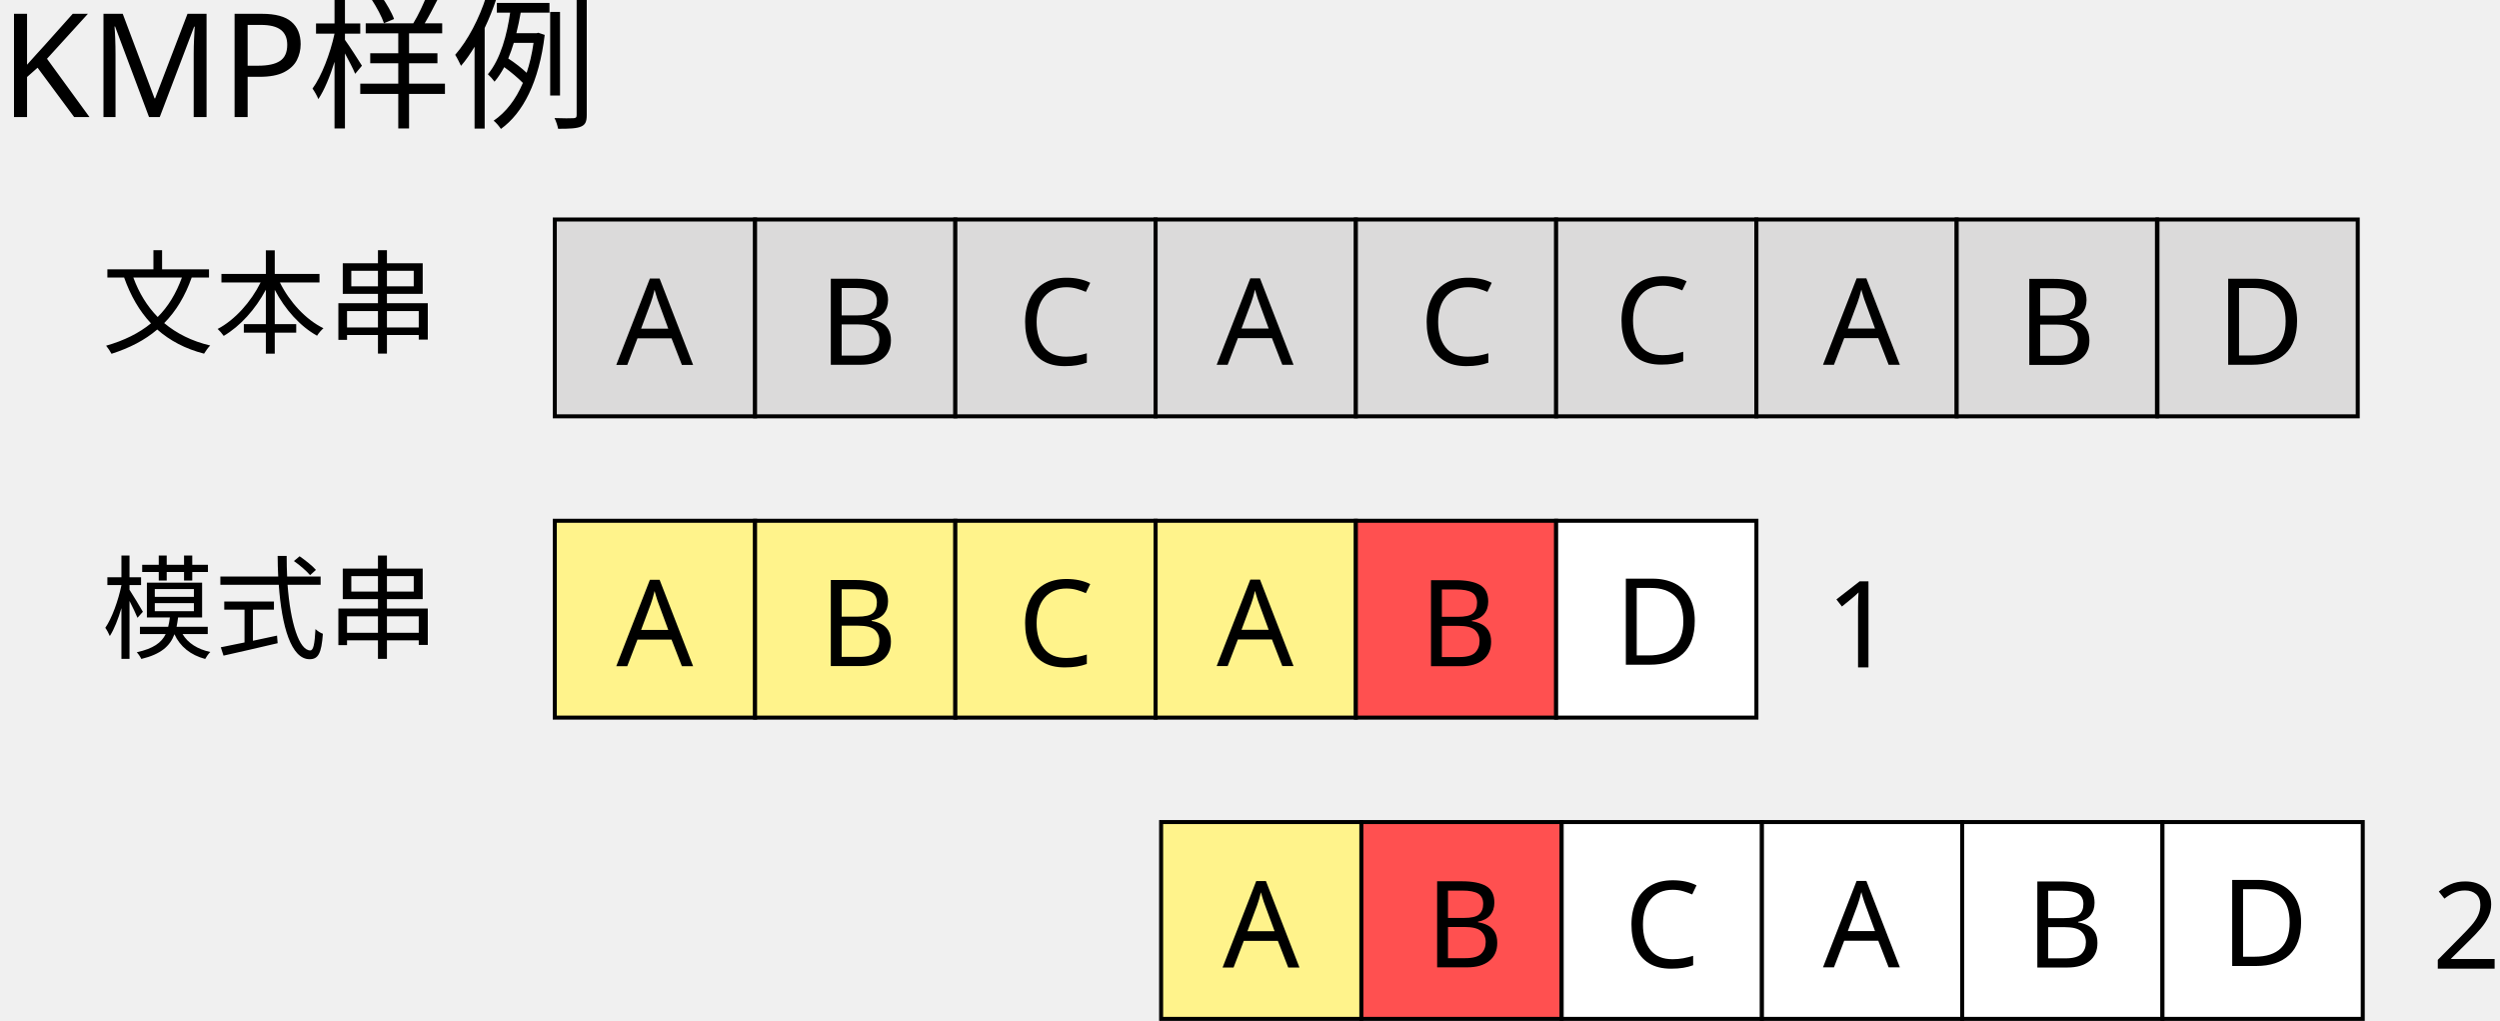
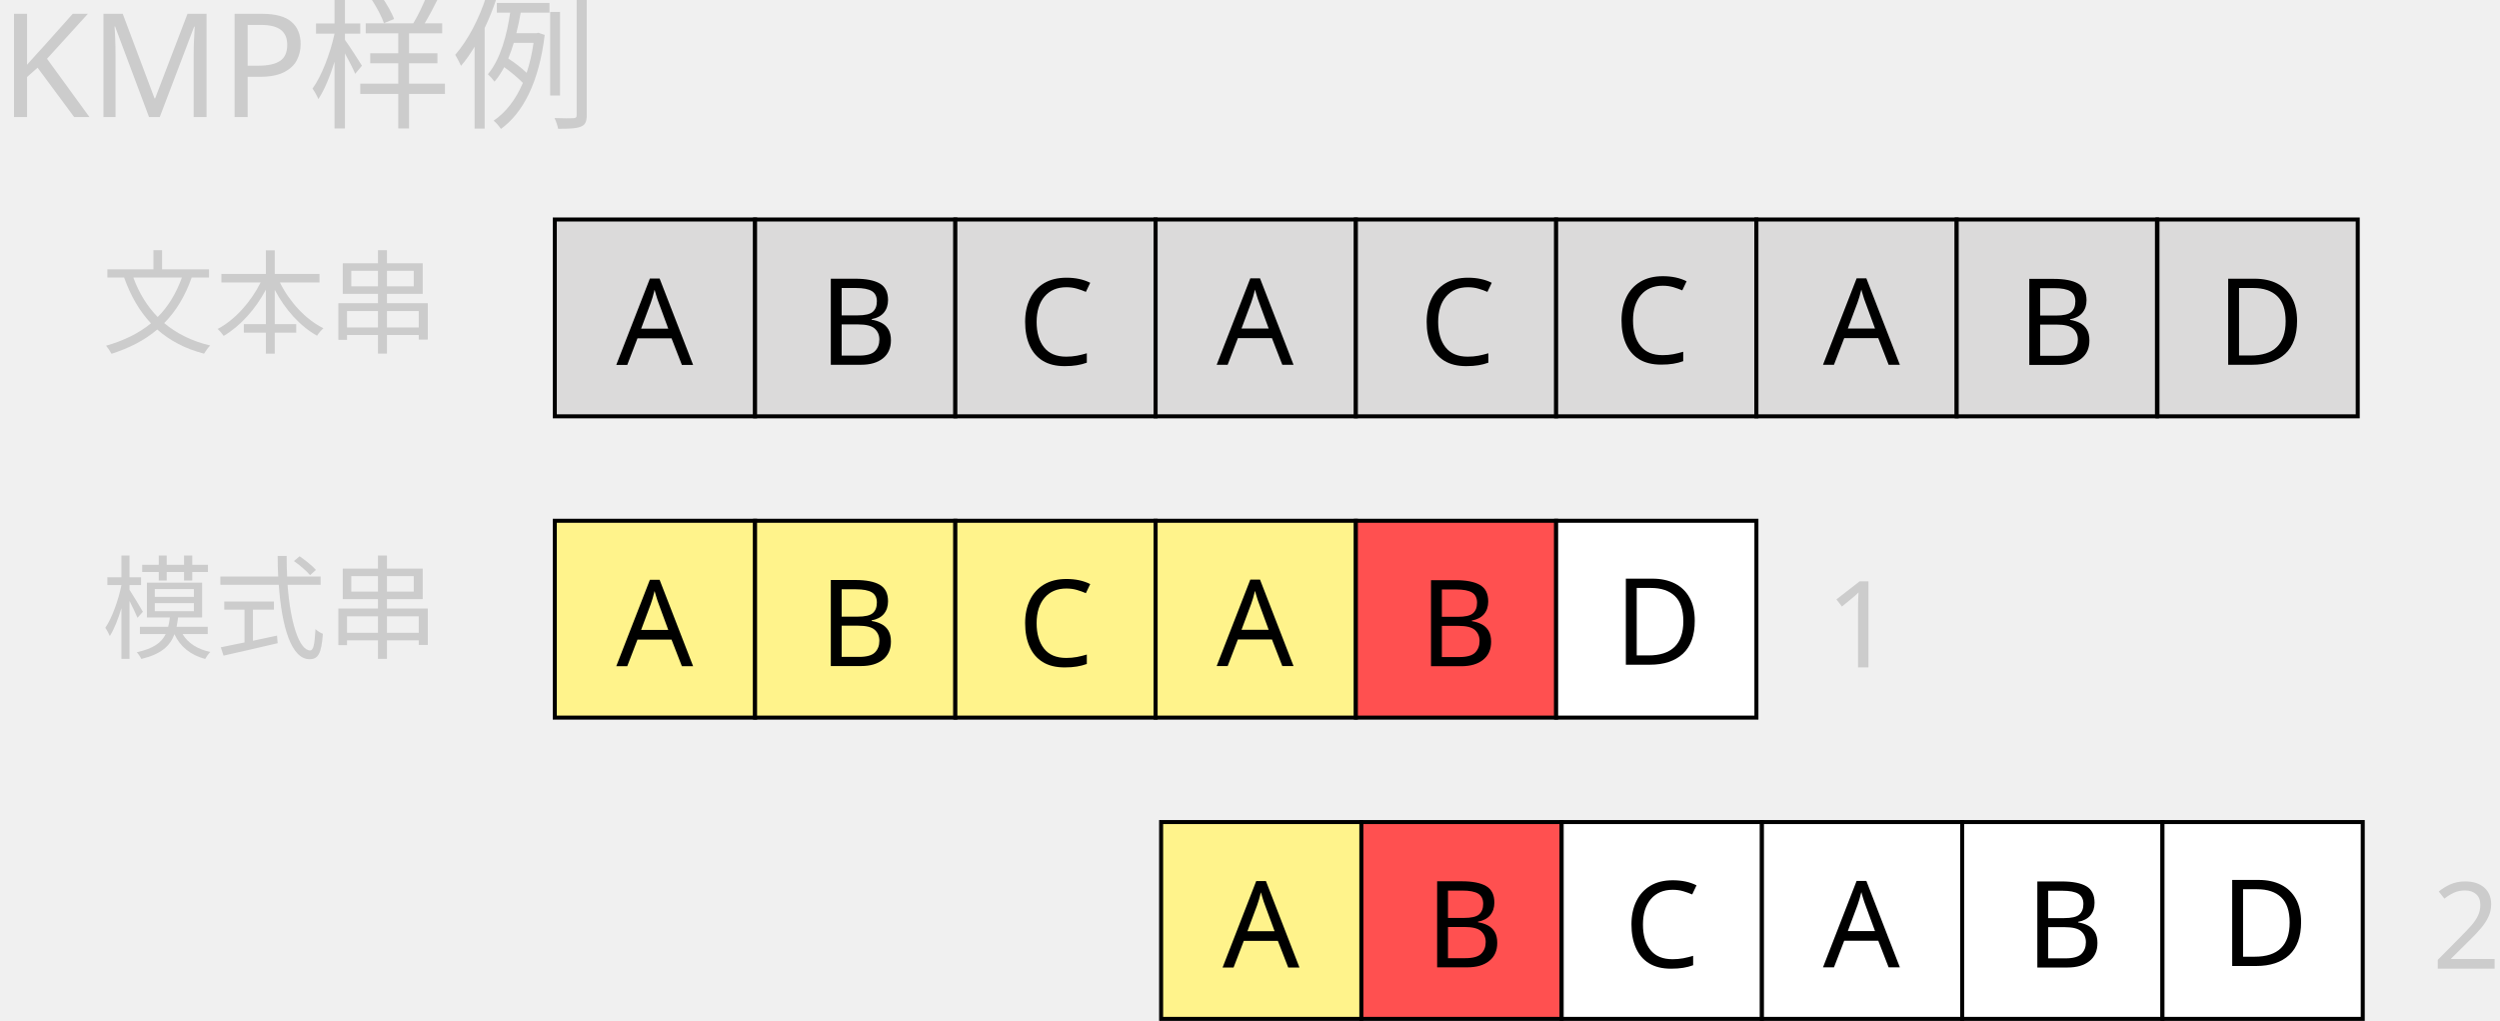
<svg xmlns="http://www.w3.org/2000/svg" version="1.1" id="图层_1" x="0px" y="0px" viewBox="0 0 622.351 254.142" style="enable-background:new 0 0 622.351 254.142;" xml:space="preserve">
  <style type="text/css">
- 	.st0{font-family:'DengXian-Bold';}
- 	.st1{font-size:28px;}
- 	.st2{font-size:36px;}
- 	.st3{fill:#FFF38B;stroke:#000000;stroke-miterlimit:10;}
- 	.st4{fill:#FF5050;stroke:#000000;stroke-miterlimit:10;}
- 	.st5{fill:#FFFFFF;stroke:#000000;stroke-miterlimit:10;}
- 	.st6{font-family:'ArialMT';}
- 	.st7{font-size:30px;}
- 	.st8{font-family:'Arial-BoldMT';}
- 	.st9{fill:#DBDADA;stroke:#000000;stroke-miterlimit:10;}
+ 	.st0{fill:#CCCCCC;}
+ 	.st1{font-family:'DengXian-Bold';}
+ 	.st2{font-size:28px;}
+ 	.st3{font-size:36px;}
+ 	.st4{fill:#FFF38B;stroke:#000000;stroke-miterlimit:10;}
+ 	.st5{fill:#FF5050;stroke:#000000;stroke-miterlimit:10;}
+ 	.st6{fill:#FFFFFF;stroke:#000000;stroke-miterlimit:10;}
+ 	.st7{font-family:'ArialMT';}
+ 	.st8{font-size:30px;}
+ 	.st9{font-family:'Arial-BoldMT';}
+ 	.st10{fill:#DBDADA;stroke:#000000;stroke-miterlimit:10;}
</style>
-   <text transform="matrix(1 0 0 1 25.333 85.8081)" class="st0 st1">文本串</text>
-   <text transform="matrix(1 0 0 1 25.333 161.8081)" class="st0 st1">模式串</text>
-   <text transform="matrix(1 0 0 1 0 29.1416)" class="st0 st2">KMP样例</text>
-   <rect x="138.167" y="129.642" class="st3" width="49.875" height="49" />
-   <rect x="188.042" y="129.642" class="st3" width="49.875" height="49" />
-   <rect x="237.917" y="129.642" class="st3" width="49.875" height="49" />
-   <rect x="287.792" y="129.642" class="st3" width="49.875" height="49" />
-   <rect x="337.667" y="129.642" class="st4" width="49.875" height="49" />
-   <rect x="387.542" y="129.642" class="st5" width="49.875" height="49" />
-   <text transform="matrix(1 0 0 1 153.4731 165.8511)" class="st6 st7">A</text>
-   <text transform="matrix(1 0 0 1 253.4731 165.8511)" class="st6 st7">C</text>
-   <text transform="matrix(1 0 0 1 204 165.8081)" class="st6 st7">B</text>
-   <text transform="matrix(1 0 0 1 353.4731 165.8511)" class="st6 st7">B</text>
-   <text transform="matrix(1 0 0 1 303 165.8081)" class="st6 st7">A</text>
-   <text transform="matrix(1 0 0 1 402 165.4751)" class="st6 st7">D</text>
-   <text transform="matrix(1 0 0 1 454.6665 166.1416)" class="st8 st7">1</text>
-   <rect x="289.167" y="204.642" class="st3" width="49.875" height="49" />
-   <rect x="339.042" y="204.642" class="st4" width="49.875" height="49" />
-   <rect x="388.917" y="204.642" class="st5" width="49.875" height="49" />
-   <rect x="438.792" y="204.642" class="st5" width="49.875" height="49" />
-   <rect x="488.667" y="204.642" class="st5" width="49.875" height="49" />
-   <rect x="538.542" y="204.642" class="st5" width="49.875" height="49" />
-   <text transform="matrix(1 0 0 1 304.4731 240.8511)" class="st6 st7">A</text>
-   <text transform="matrix(1 0 0 1 404.4731 240.8511)" class="st6 st7">C</text>
-   <text transform="matrix(1 0 0 1 355 240.8081)" class="st6 st7">B</text>
-   <text transform="matrix(1 0 0 1 504.4731 240.8511)" class="st6 st7">B</text>
-   <text transform="matrix(1 0 0 1 454 240.8081)" class="st6 st7">A</text>
-   <text transform="matrix(1 0 0 1 553 240.4751)" class="st6 st7">D</text>
-   <text transform="matrix(1 0 0 1 605.6665 241.1416)" class="st8 st7">2</text>
-   <rect x="138.167" y="54.642" class="st9" width="49.875" height="49" />
-   <rect x="188.042" y="54.642" class="st9" width="49.875" height="49" />
-   <rect x="237.917" y="54.642" class="st9" width="49.875" height="49" />
-   <rect x="287.792" y="54.642" class="st9" width="49.875" height="49" />
-   <rect x="337.667" y="54.642" class="st9" width="49.875" height="49" />
-   <rect x="387.542" y="54.642" class="st9" width="49.875" height="49" />
-   <rect x="437.417" y="54.642" class="st9" width="49.875" height="49" />
-   <rect x="487.292" y="54.642" class="st9" width="49.875" height="49" />
-   <text transform="matrix(1 0 0 1 153.4731 90.8511)" class="st6 st7">A</text>
-   <text transform="matrix(1 0 0 1 253.4731 90.8511)" class="st6 st7">C</text>
-   <text transform="matrix(1 0 0 1 204 90.8081)" class="st6 st7">B</text>
-   <text transform="matrix(1 0 0 1 353.4731 90.8511)" class="st6 st7">C</text>
-   <text transform="matrix(1 0 0 1 303 90.8081)" class="st6 st7">A</text>
-   <text transform="matrix(1 0 0 1 402 90.4751)" class="st6 st7">C</text>
-   <rect x="537.292" y="54.642" class="st9" width="49.875" height="49" />
-   <text transform="matrix(1 0 0 1 454 90.8081)" class="st6 st7">A</text>
-   <text transform="matrix(1 0 0 1 502.4731 90.8511)" class="st6 st7">B</text>
-   <text transform="matrix(1 0 0 1 552 90.8081)" class="st6 st7">D</text>
+   <text transform="matrix(1 0 0 1 25.333 85.8081)" class="st0 st1 st2">文本串</text>
+   <text transform="matrix(1 0 0 1 25.333 161.8081)" class="st0 st1 st2">模式串</text>
+   <text transform="matrix(1 0 0 1 0 29.1416)" class="st0 st1 st3">KMP样例</text>
+   <rect x="138.167" y="129.642" class="st4" width="49.875" height="49" />
+   <rect x="188.042" y="129.642" class="st4" width="49.875" height="49" />
+   <rect x="237.917" y="129.642" class="st4" width="49.875" height="49" />
+   <rect x="287.792" y="129.642" class="st4" width="49.875" height="49" />
+   <rect x="337.667" y="129.642" class="st5" width="49.875" height="49" />
+   <rect x="387.542" y="129.642" class="st6" width="49.875" height="49" />
+   <text transform="matrix(1 0 0 1 153.4731 165.8511)" class="st7 st8">A</text>
+   <text transform="matrix(1 0 0 1 253.4731 165.8511)" class="st7 st8">C</text>
+   <text transform="matrix(1 0 0 1 204 165.8081)" class="st7 st8">B</text>
+   <text transform="matrix(1 0 0 1 353.4731 165.8511)" class="st7 st8">B</text>
+   <text transform="matrix(1 0 0 1 303 165.8081)" class="st7 st8">A</text>
+   <text transform="matrix(1 0 0 1 402 165.4751)" class="st7 st8">D</text>
+   <text transform="matrix(1 0 0 1 454.6665 166.1416)" class="st0 st9 st8">1</text>
+   <rect x="289.167" y="204.642" class="st4" width="49.875" height="49" />
+   <rect x="339.042" y="204.642" class="st5" width="49.875" height="49" />
+   <rect x="388.917" y="204.642" class="st6" width="49.875" height="49" />
+   <rect x="438.792" y="204.642" class="st6" width="49.875" height="49" />
+   <rect x="488.667" y="204.642" class="st6" width="49.875" height="49" />
+   <rect x="538.542" y="204.642" class="st6" width="49.875" height="49" />
+   <text transform="matrix(1 0 0 1 304.4731 240.8511)" class="st7 st8">A</text>
+   <text transform="matrix(1 0 0 1 404.4731 240.8511)" class="st7 st8">C</text>
+   <text transform="matrix(1 0 0 1 355 240.8081)" class="st7 st8">B</text>
+   <text transform="matrix(1 0 0 1 504.4731 240.8511)" class="st7 st8">B</text>
+   <text transform="matrix(1 0 0 1 454 240.8081)" class="st7 st8">A</text>
+   <text transform="matrix(1 0 0 1 553 240.4751)" class="st7 st8">D</text>
+   <text transform="matrix(1 0 0 1 605.6665 241.1416)" class="st0 st9 st8">2</text>
+   <rect x="138.167" y="54.642" class="st10" width="49.875" height="49" />
+   <rect x="188.042" y="54.642" class="st10" width="49.875" height="49" />
+   <rect x="237.917" y="54.642" class="st10" width="49.875" height="49" />
+   <rect x="287.792" y="54.642" class="st10" width="49.875" height="49" />
+   <rect x="337.667" y="54.642" class="st10" width="49.875" height="49" />
+   <rect x="387.542" y="54.642" class="st10" width="49.875" height="49" />
+   <rect x="437.417" y="54.642" class="st10" width="49.875" height="49" />
+   <rect x="487.292" y="54.642" class="st10" width="49.875" height="49" />
+   <text transform="matrix(1 0 0 1 153.4731 90.8511)" class="st7 st8">A</text>
+   <text transform="matrix(1 0 0 1 253.4731 90.8511)" class="st7 st8">C</text>
+   <text transform="matrix(1 0 0 1 204 90.8081)" class="st7 st8">B</text>
+   <text transform="matrix(1 0 0 1 353.4731 90.8511)" class="st7 st8">C</text>
+   <text transform="matrix(1 0 0 1 303 90.8081)" class="st7 st8">A</text>
+   <text transform="matrix(1 0 0 1 402 90.4751)" class="st7 st8">C</text>
+   <rect x="537.292" y="54.642" class="st10" width="49.875" height="49" />
+   <text transform="matrix(1 0 0 1 454 90.8081)" class="st7 st8">A</text>
+   <text transform="matrix(1 0 0 1 502.4731 90.8511)" class="st7 st8">B</text>
+   <text transform="matrix(1 0 0 1 552 90.8081)" class="st7 st8">D</text>
</svg>
